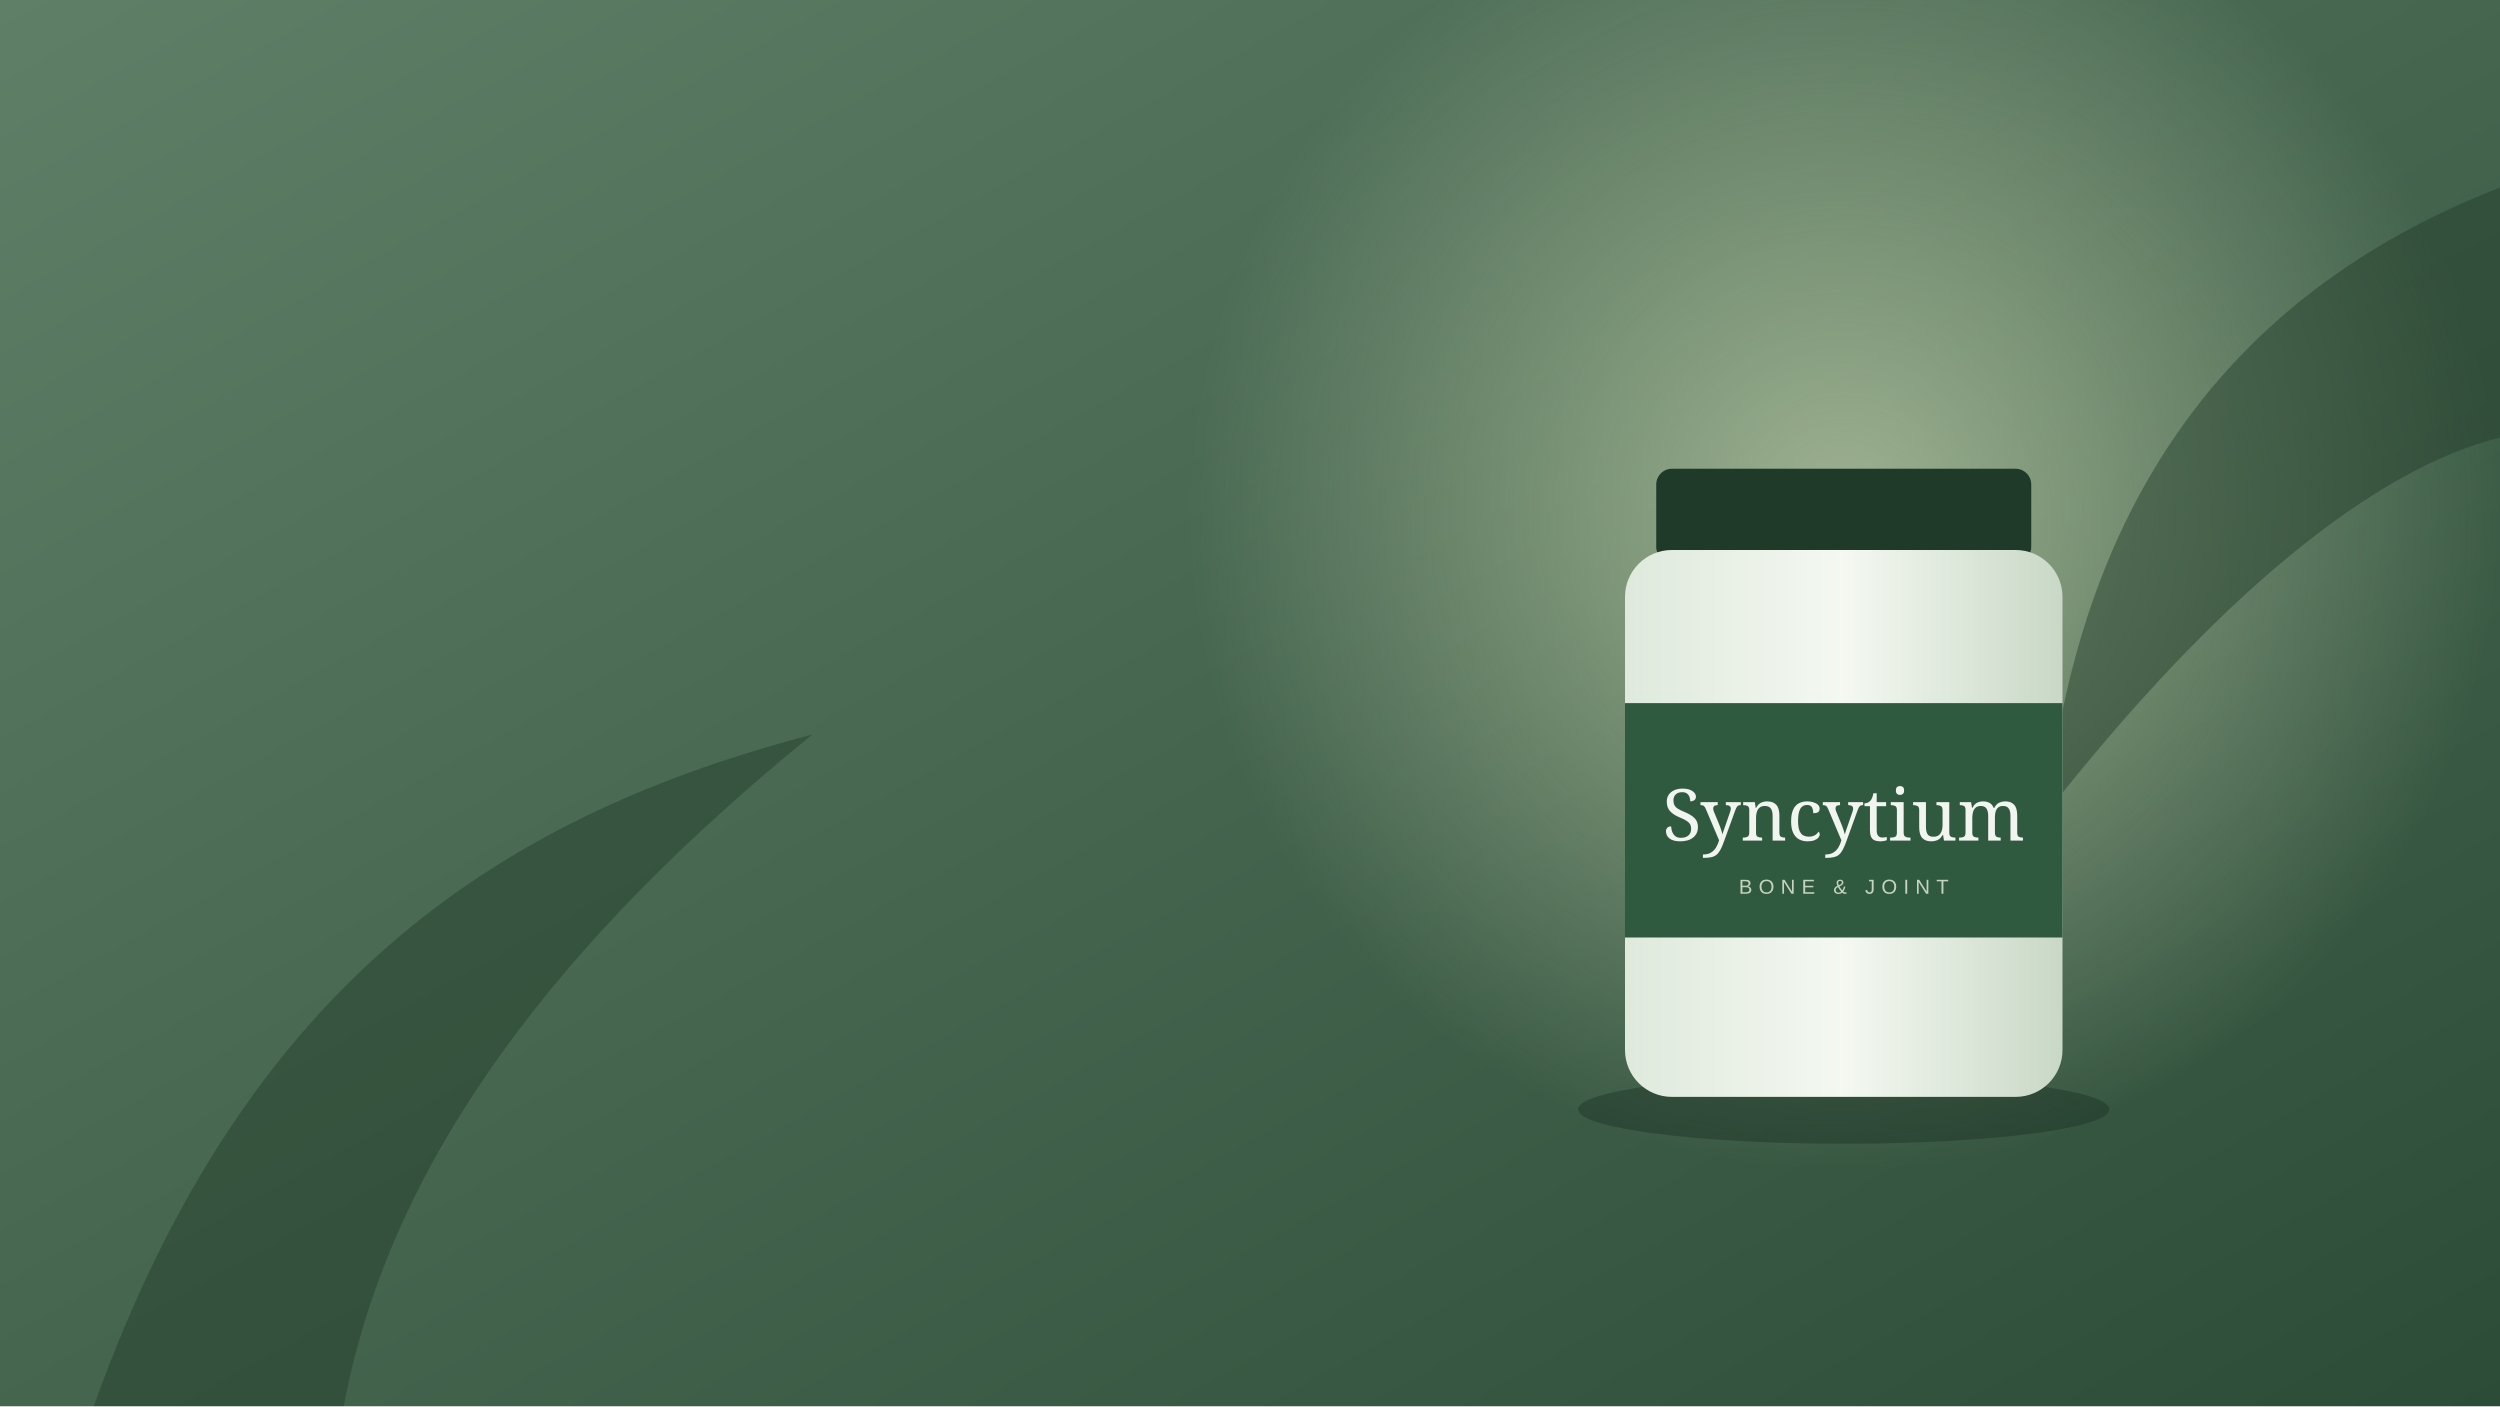
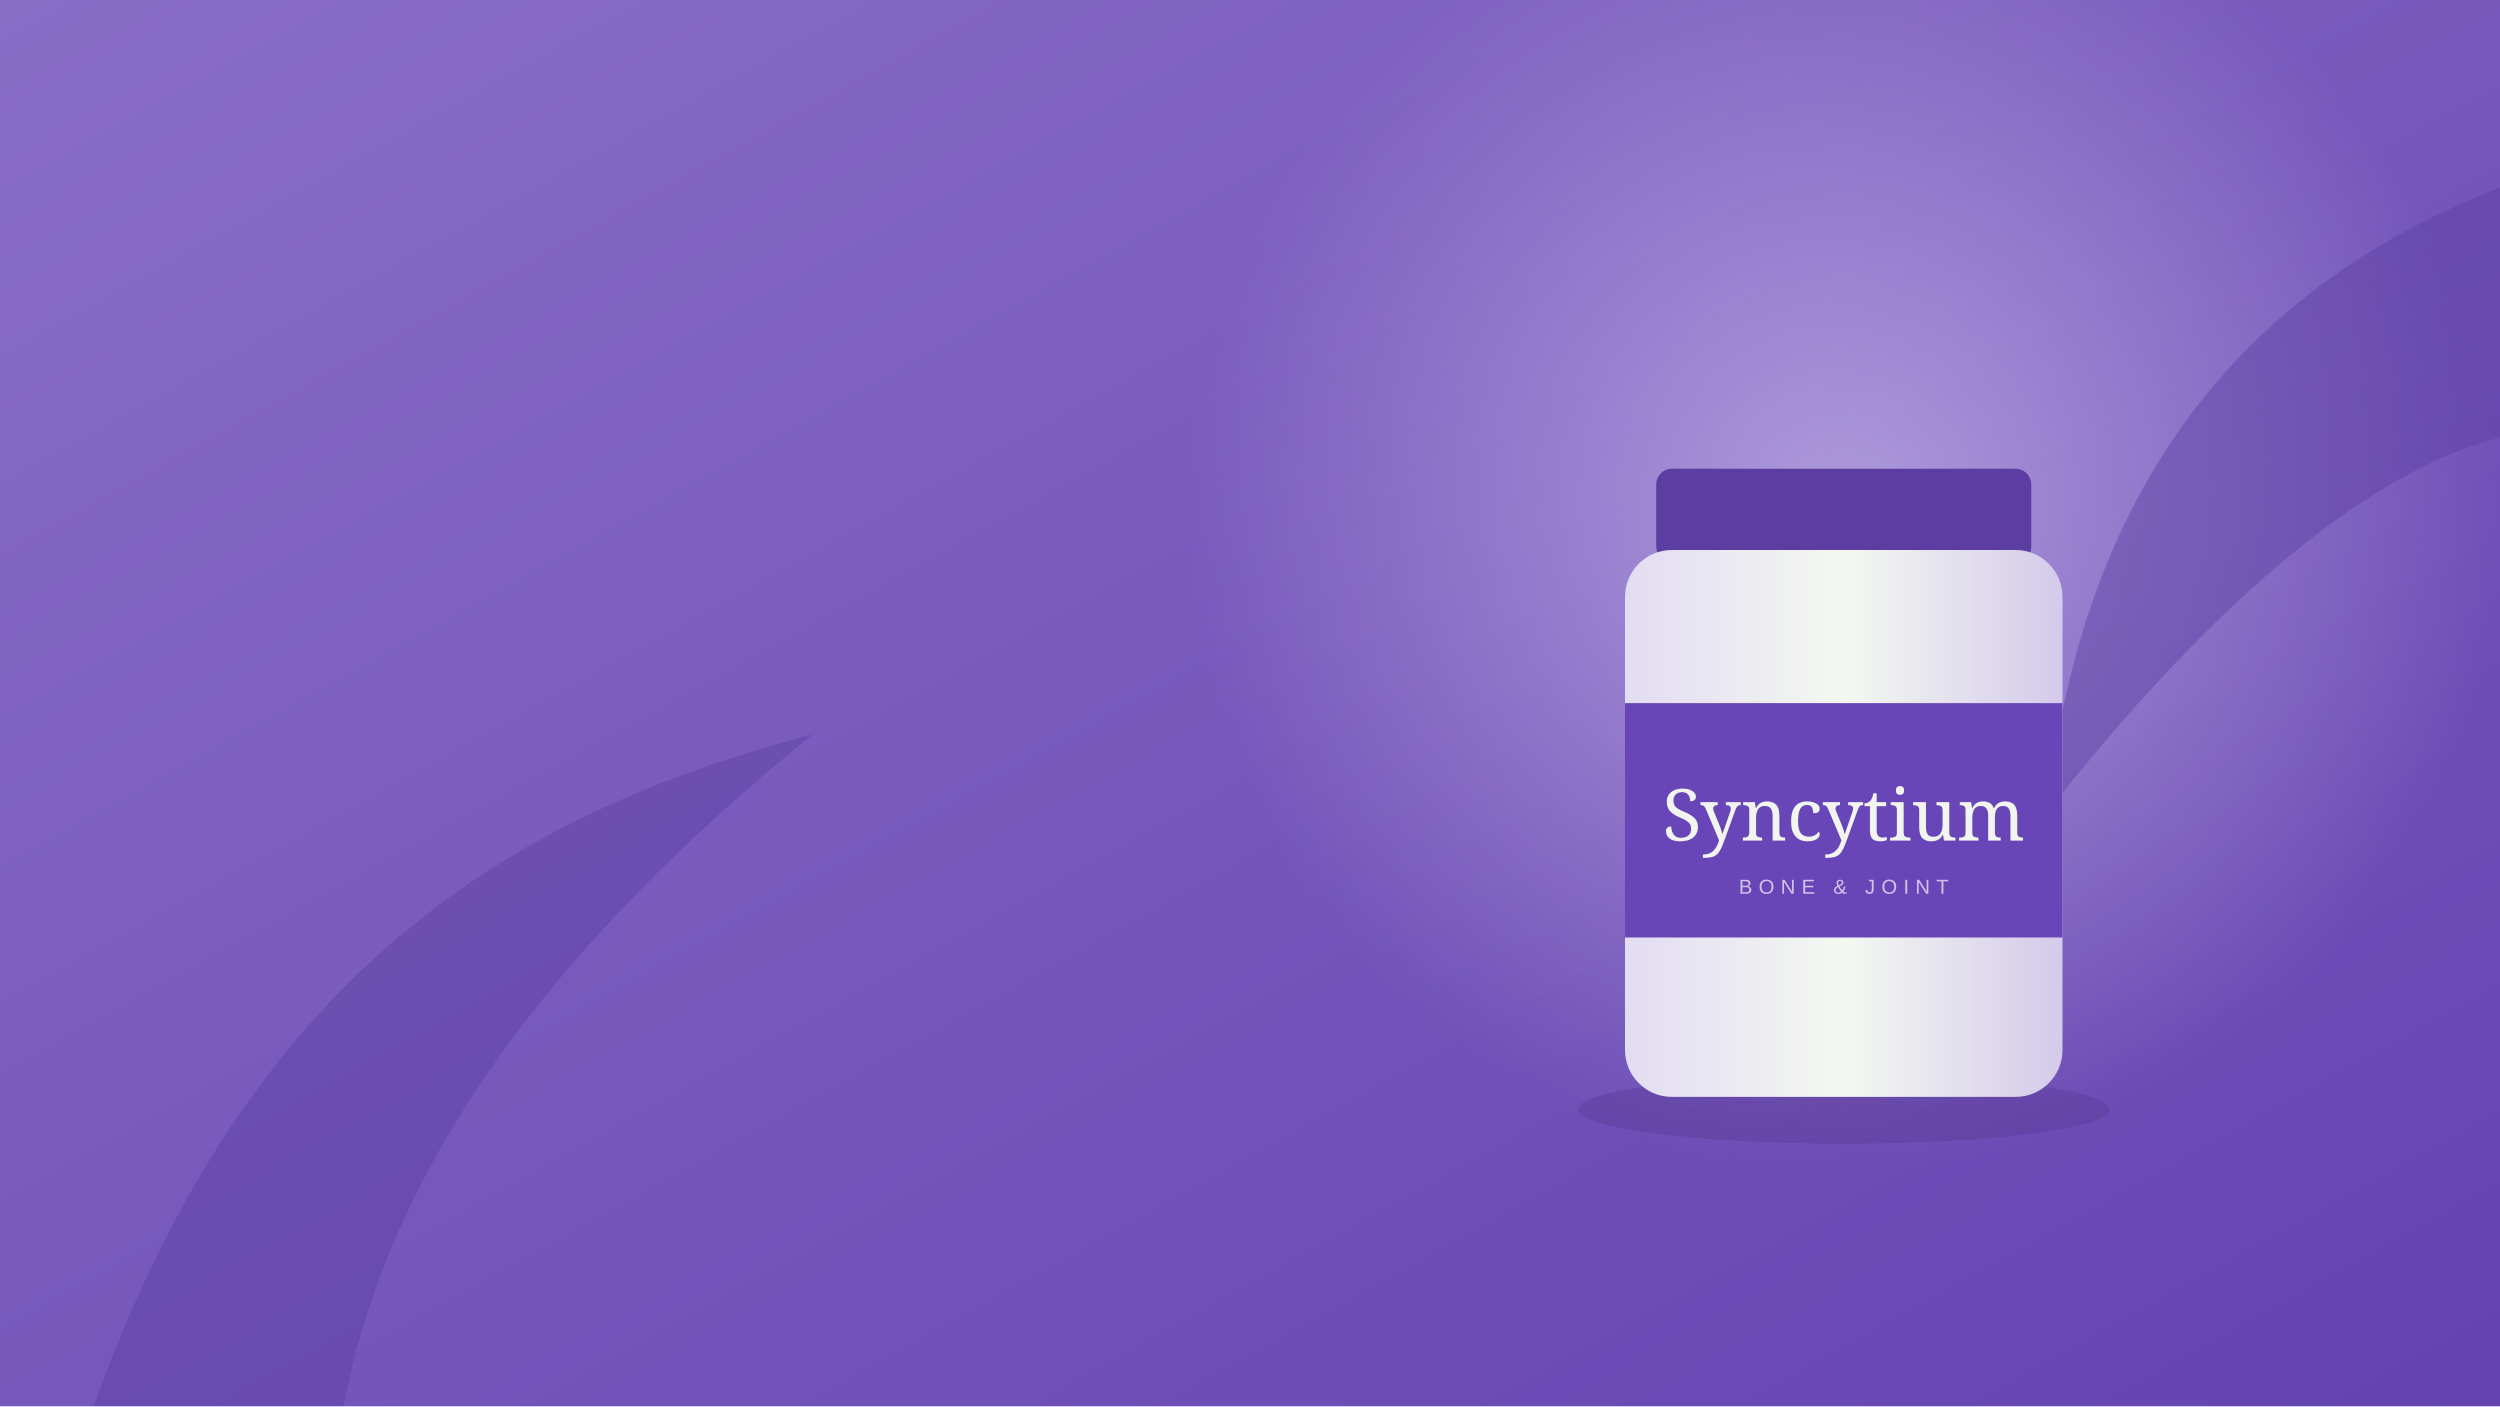
<svg xmlns="http://www.w3.org/2000/svg" viewBox="0 0 1600 900" preserveAspectRatio="xMidYMid slice">
  <defs>
    <linearGradient id="bg" x1="0" y1="0" x2="1" y2="1">
-       <stop offset="0" stop-color="#5f7f67" />
-       <stop offset="1" stop-color="#2d4c38" />
+       <stop offset="0" stop-color="#896ec8" />
+       <stop offset="1" stop-color="#6443b0" />
    </linearGradient>
    <radialGradient id="sun" cx=".5" cy=".5" r=".5">
-       <stop offset="0" stop-color="#e9f3c9" stop-opacity=".55" />
-       <stop offset="1" stop-color="#e9f3c9" stop-opacity="0" />
+       <stop offset="0" stop-color="#ddd2f6" stop-opacity=".55" />
+       <stop offset="1" stop-color="#ddd2f6" stop-opacity="0" />
    </radialGradient>
    <linearGradient id="jar" x1="0" x2="1">
-       <stop offset="0" stop-color="#dfe9dc" />
+       <stop offset="0" stop-color="#e3dcf2" />
      <stop offset=".5" stop-color="#f4f8f1" />
-       <stop offset="1" stop-color="#c9d8c6" />
+       <stop offset="1" stop-color="#d4caeb" />
    </linearGradient>
  </defs>
  <rect width="1600" height="900" fill="url(#bg)" />
  <circle cx="1180" cy="330" r="420" fill="url(#sun)" />
-   <g fill="#1f3a29" opacity=".45">
+   <g fill="#5c3da1" opacity=".45">
    <path d="M60 900 C 160 620 330 520 520 470 C 360 600 250 740 220 900Z" />
    <path d="M1600 120 C 1420 190 1330 330 1310 520 C 1420 380 1520 300 1600 280Z" />
  </g>
  <g transform="translate(1100 300)">
-     <ellipse cx="80" cy="410" rx="170" ry="22" fill="#10261a" opacity=".35" />
-     <rect x="-40" y="0" width="240" height="60" rx="10" fill="#1f3a29" />
+     <ellipse cx="80" cy="410" rx="170" ry="22" fill="#523790" opacity=".35" />
+     <rect x="-40" y="0" width="240" height="60" rx="10" fill="#5c3da1" />
    <rect x="-60" y="52" width="280" height="350" rx="30" fill="url(#jar)" />
-     <rect x="-60" y="150" width="280" height="150" fill="#2f5a3f" />
+     <rect x="-60" y="150" width="280" height="150" fill="#6946b8" />
    <text x="80" y="238" text-anchor="middle" font-family="Georgia, serif" font-size="46" fill="#f1f4ef">Syncytium</text>
-     <text x="80" y="272" text-anchor="middle" font-family="Arial, sans-serif" font-size="13" letter-spacing="4" fill="#c7d4bd">BONE &amp; JOINT</text>
+     <text x="80" y="272" text-anchor="middle" font-family="Arial, sans-serif" font-size="13" letter-spacing="4" fill="#cfc3e8">BONE &amp; JOINT</text>
  </g>
</svg>
